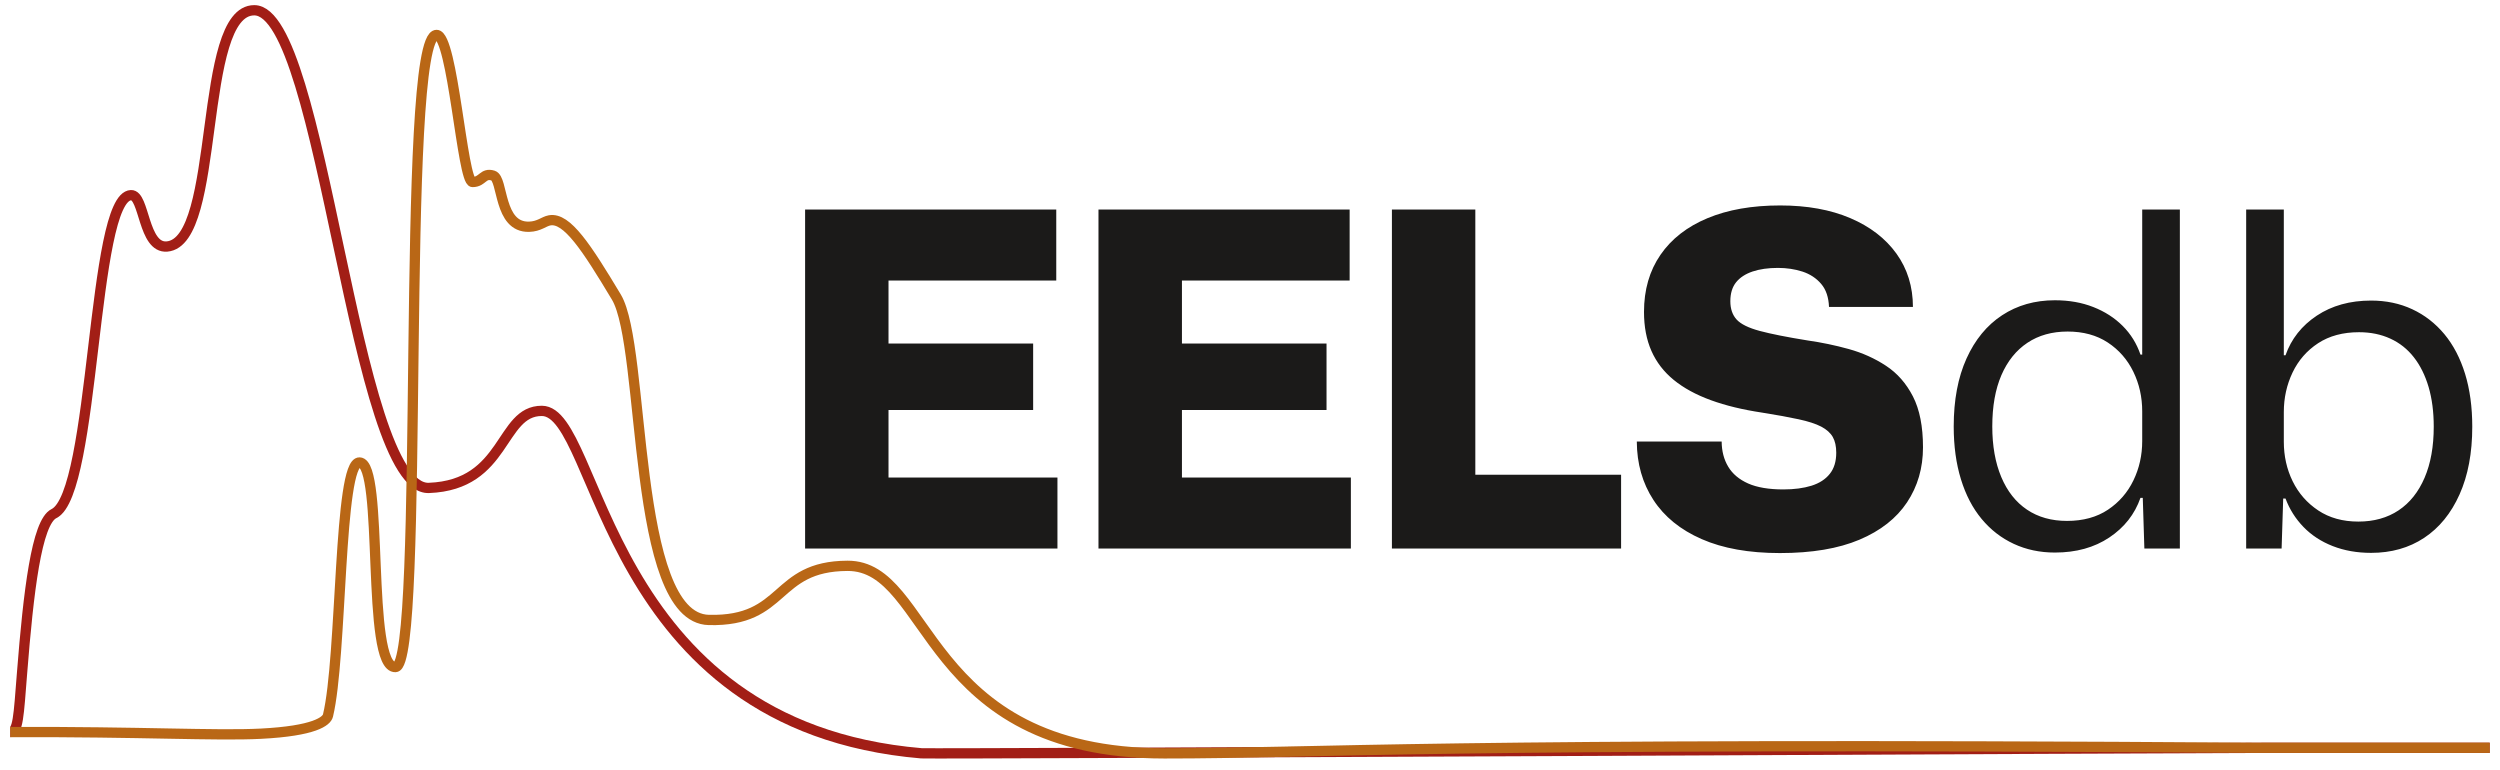
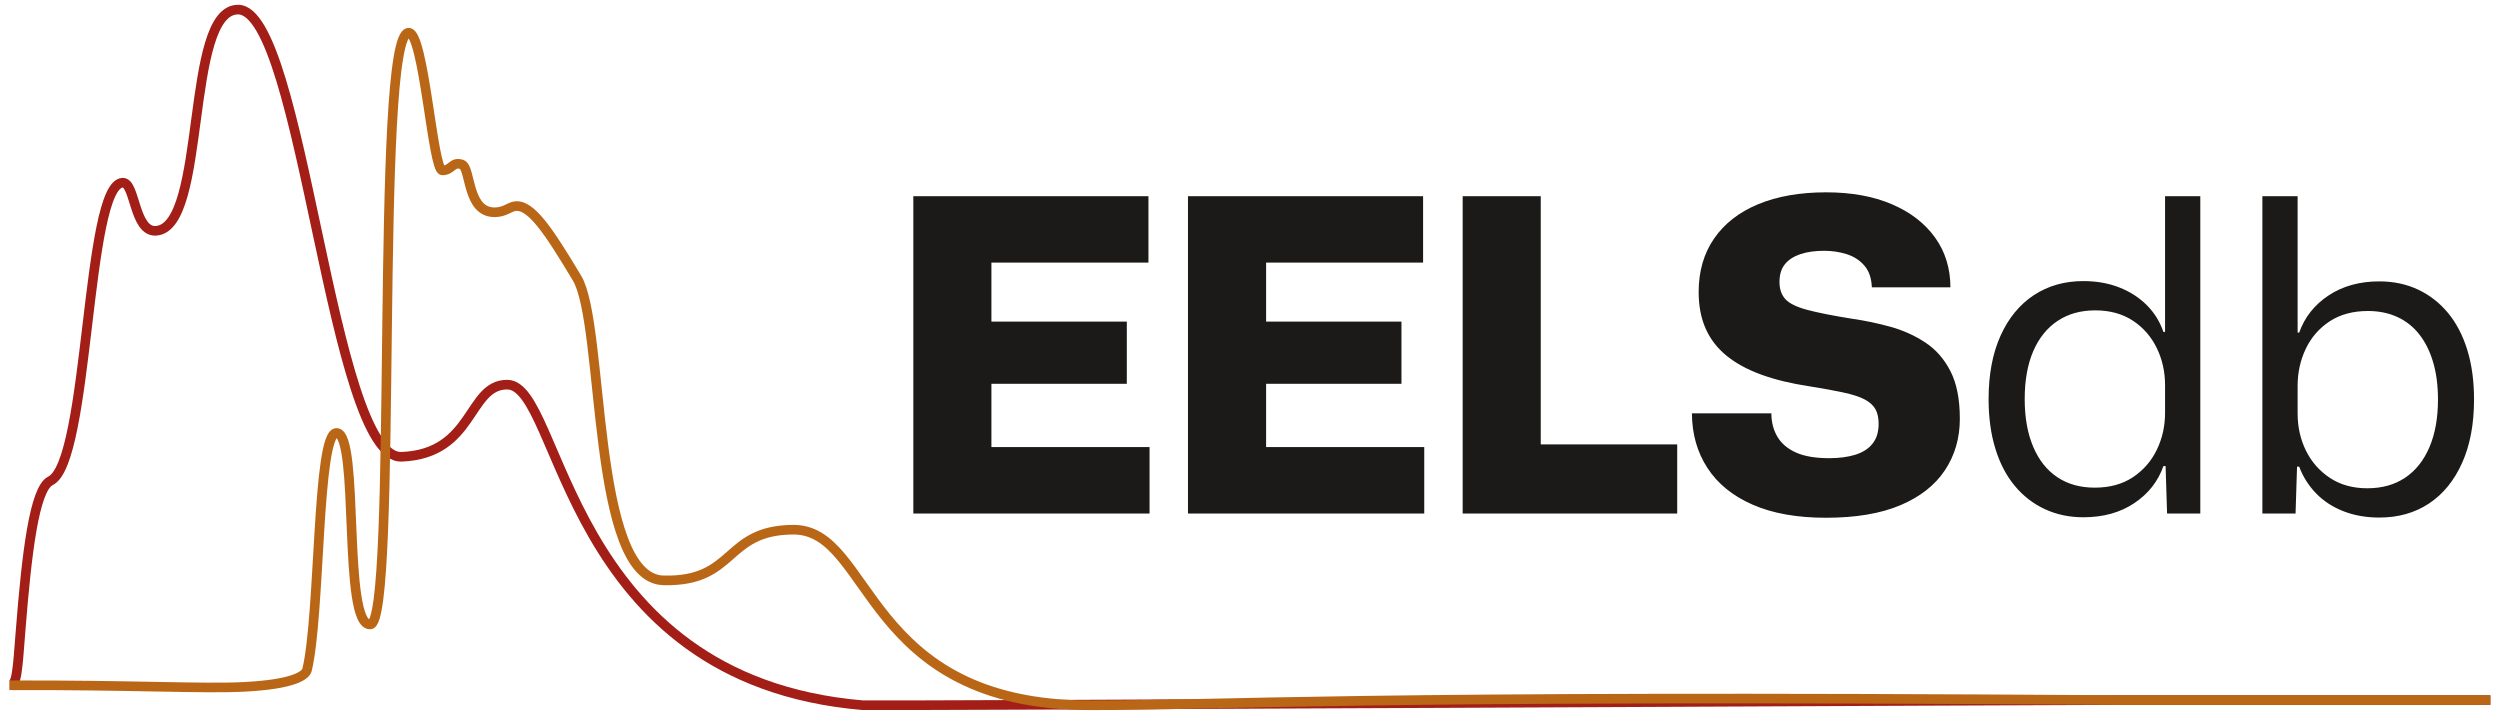
- <svg xmlns="http://www.w3.org/2000/svg" viewBox="6.97 7.4 486.74 149.8">
-   <path fill="#1b1a19" d="M163.72 114.2V48.2H212.62V62.02H176.56L179.96 58.61V103.78L176.56 100.38H212.85V114.2ZM176.56 87.22V74.29H208.12V87.22ZM220.84 114.2V48.2H269.74V62.02H233.69L237.09 58.61V103.78L233.69 100.38H269.98V114.2ZM233.69 87.22V74.29H265.24V87.22ZM277.97 114.2V48.2H294.21V102.29L292.04 99.83H322.59V114.2ZM353.52 115.08Q344.48 115.08 338.28 112.36Q332.08 109.65 328.88 104.73Q325.68 99.82 325.65 93.37H342.17Q342.19 96.17 343.45 98.27Q344.7 100.36 347.32 101.53Q349.94 102.69 354.19 102.69Q357.32 102.69 359.65 101.97Q361.97 101.24 363.22 99.66Q364.48 98.09 364.48 95.54Q364.48 93.68 363.81 92.49Q363.14 91.3 361.55 90.46Q359.95 89.63 357.15 89.03Q354.35 88.42 350.08 87.74Q344.39 86.89 340.06 85.31Q335.73 83.73 332.84 81.37Q329.95 79.01 328.5 75.73Q327.05 72.45 327.05 68.13Q327.05 61.67 330.26 57.01Q333.46 52.36 339.41 49.88Q345.35 47.4 353.56 47.4Q361.44 47.4 367.22 49.87Q373 52.34 376.2 56.78Q379.4 61.23 379.41 67.16H363.07Q362.96 64.34 361.55 62.68Q360.13 61.01 357.91 60.28Q355.68 59.56 353.12 59.56Q350.28 59.56 348.19 60.26Q346.1 60.97 344.98 62.36Q343.86 63.76 343.86 66.05Q343.86 68.26 345.08 69.61Q346.31 70.95 349.58 71.83Q352.86 72.71 358.88 73.68Q362.96 74.26 366.93 75.36Q370.89 76.46 374.17 78.62Q377.45 80.77 379.41 84.58Q381.37 88.4 381.37 94.5Q381.37 100.53 378.26 105.21Q375.15 109.88 368.99 112.48Q362.83 115.08 353.52 115.08ZM407.05 114.98Q402.68 114.98 399.05 113.29Q395.41 111.6 392.79 108.44Q390.16 105.28 388.76 100.72Q387.35 96.16 387.35 90.42Q387.35 82.72 389.84 77.21Q392.33 71.7 396.77 68.78Q401.21 65.86 407.05 65.86Q411.18 65.86 414.53 67.18Q417.89 68.5 420.25 70.86Q422.61 73.22 423.71 76.44H424.05V48.2H431.38V114.2H424.47L424.16 104.33H423.71Q422.03 109.12 417.64 112.05Q413.26 114.98 407.05 114.98ZM409.41 108.82Q414.11 108.82 417.38 106.64Q420.64 104.46 422.34 100.93Q424.05 97.4 424.05 93.27V87.49Q424.05 83.32 422.32 79.77Q420.59 76.22 417.34 74.08Q414.09 71.95 409.53 71.95Q404.98 71.95 401.7 74.14Q398.41 76.33 396.63 80.45Q394.86 84.56 394.86 90.42Q394.86 96.12 396.61 100.28Q398.36 104.44 401.62 106.63Q404.88 108.82 409.41 108.82ZM468.61 115.04Q464.51 115.04 461.14 113.72Q457.77 112.4 455.45 110Q453.12 107.59 451.95 104.46H451.5L451.19 114.2H444.29V48.2H451.62V76.57H451.95Q453.64 71.78 458.05 68.85Q462.47 65.92 468.61 65.92Q473.01 65.92 476.63 67.61Q480.25 69.3 482.88 72.46Q485.5 75.62 486.91 80.18Q488.31 84.74 488.31 90.48Q488.31 98.15 485.83 103.67Q483.36 109.19 478.94 112.12Q474.52 115.04 468.61 115.04ZM466.13 108.95Q470.68 108.95 473.97 106.76Q477.25 104.57 479.03 100.41Q480.81 96.25 480.81 90.48Q480.81 86.17 479.81 82.75Q478.8 79.33 476.93 76.95Q475.07 74.57 472.36 73.33Q469.65 72.08 466.26 72.08Q461.58 72.08 458.3 74.22Q455.02 76.37 453.32 79.93Q451.62 83.5 451.62 87.62V93.4Q451.62 97.58 453.34 101.1Q455.07 104.62 458.32 106.78Q461.58 108.95 466.13 108.95Z" />
-   <path fill="none" stroke="#a21e16" stroke-width="2" d="M8.975,149.924c1.525,0,1.616-2.979,2.292-11.534 c1.24-15.707,2.823-29.341,6.208-30.993c8.078-3.943,7.332-61.687,15-62c2.661-0.109,2.328,10.391,7,10c10.641-0.891,5.828-46,17-46 c13.494,0,19.328,93.557,34,93c15.201-0.578,13.761-15.041,22.001-15c11.465,0.056,11.581,61.37,73.898,66.669 c1.971,0.167,258.765-1.117,260.862-1.065h44.47" />
-   <path fill="none" stroke="#b96716" stroke-width="2" d="M8.975,149.924 c25.75-0.079,40.003,0.77,48.775,0.326c10.484-0.53,12.811-2.435,13.078-3.542c2.767-11.43,2.056-49.396,6.146-49.267 c4.819,0.153,1.181,40.096,7,39.834s0.843-123.072,8-123.072c3.153,0,5,28.631,7,28.631s2-1.867,4-1.245s1.006,10.122,7,9.958 c1.978-0.054,2.851-1.033,4-1.245c3.366-0.621,7.181,5.241,13,14.938s2.847,62.503,18,62.864c15.153,0.36,12.514-10.482,27-10.54 c16.525-0.065,14.399,36.5,61.693,36.515c29.6,0.009,53.017-2.192,213.568-1.08h44.47" />
+ <svg xmlns="http://www.w3.org/2000/svg" viewBox="6.97 7.4 519.94 149.8">
+   <path fill="#1b1a19" d="M196.92 114.2V48.2H245.82V62.02H209.76L213.16 58.61V103.78L209.76 100.38H246.05V114.2ZM209.76 87.22V74.29H241.32V87.22ZM254.04 114.2V48.2H302.94V62.02H266.89L270.29 58.61V103.78L266.89 100.38H303.18V114.2ZM266.89 87.22V74.29H298.44V87.22ZM311.17 114.2V48.2H327.41V102.29L325.24 99.83H355.79V114.2ZM386.72 115.08Q377.68 115.08 371.48 112.36Q365.28 109.65 362.08 104.73Q358.88 99.82 358.85 93.37H375.37Q375.39 96.17 376.65 98.27Q377.9 100.36 380.52 101.53Q383.14 102.69 387.39 102.69Q390.52 102.69 392.85 101.97Q395.17 101.24 396.42 99.66Q397.68 98.09 397.68 95.54Q397.68 93.68 397.01 92.49Q396.34 91.3 394.75 90.46Q393.15 89.63 390.35 89.03Q387.55 88.42 383.28 87.74Q377.59 86.89 373.26 85.31Q368.93 83.73 366.04 81.37Q363.15 79.01 361.7 75.73Q360.25 72.45 360.25 68.13Q360.25 61.67 363.46 57.01Q366.66 52.36 372.61 49.88Q378.55 47.4 386.76 47.4Q394.64 47.4 400.42 49.87Q406.2 52.34 409.4 56.78Q412.6 61.23 412.61 67.16H396.27Q396.16 64.34 394.75 62.68Q393.33 61.01 391.11 60.28Q388.88 59.56 386.32 59.56Q383.48 59.56 381.39 60.26Q379.3 60.97 378.18 62.36Q377.06 63.76 377.06 66.05Q377.06 68.26 378.28 69.61Q379.51 70.95 382.78 71.83Q386.06 72.71 392.08 73.68Q396.16 74.26 400.13 75.36Q404.09 76.46 407.37 78.62Q410.65 80.77 412.61 84.58Q414.57 88.4 414.57 94.5Q414.57 100.53 411.46 105.21Q408.35 109.88 402.19 112.48Q396.03 115.08 386.72 115.08ZM440.25 114.98Q435.88 114.98 432.25 113.29Q428.61 111.6 425.99 108.44Q423.36 105.28 421.96 100.72Q420.55 96.16 420.55 90.42Q420.55 82.72 423.04 77.21Q425.53 71.7 429.97 68.78Q434.41 65.86 440.25 65.86Q444.38 65.86 447.73 67.18Q451.09 68.5 453.45 70.86Q455.81 73.22 456.91 76.44H457.25V48.2H464.58V114.2H457.67L457.36 104.33H456.91Q455.23 109.12 450.84 112.05Q446.46 114.98 440.25 114.98ZM442.61 108.82Q447.31 108.82 450.58 106.64Q453.84 104.46 455.54 100.93Q457.25 97.4 457.25 93.27V87.49Q457.25 83.32 455.52 79.77Q453.79 76.22 450.54 74.08Q447.29 71.95 442.73 71.95Q438.18 71.95 434.9 74.14Q431.61 76.33 429.83 80.45Q428.06 84.56 428.06 90.42Q428.06 96.12 429.81 100.28Q431.56 104.44 434.82 106.63Q438.08 108.82 442.61 108.82ZM501.81 115.04Q497.71 115.04 494.34 113.72Q490.97 112.4 488.65 110Q486.32 107.59 485.15 104.46H484.7L484.39 114.2H477.49V48.2H484.82V76.57H485.15Q486.84 71.78 491.25 68.85Q495.67 65.92 501.81 65.92Q506.21 65.92 509.83 67.61Q513.45 69.3 516.08 72.46Q518.7 75.62 520.11 80.18Q521.51 84.74 521.51 90.48Q521.51 98.15 519.03 103.67Q516.56 109.19 512.14 112.12Q507.72 115.04 501.81 115.04ZM499.33 108.95Q503.88 108.95 507.17 106.76Q510.45 104.57 512.23 100.41Q514.01 96.25 514.01 90.48Q514.01 86.17 513.01 82.75Q512 79.33 510.13 76.95Q508.27 74.57 505.56 73.33Q502.85 72.08 499.46 72.08Q494.78 72.08 491.5 74.22Q488.22 76.37 486.52 79.93Q484.82 83.5 484.82 87.62V93.4Q484.82 97.58 486.54 101.1Q488.27 104.62 491.52 106.78Q494.78 108.95 499.33 108.95Z" />
+   <path fill="none" stroke="#a21e16" stroke-width="2" d="M8.975,149.924c1.525,0,1.616-2.979,2.292-11.534 c1.24-15.707,2.823-29.341,6.208-30.993c8.078-3.943,7.332-61.687,15-62c2.661-0.109,2.328,10.391,7,10c10.641-0.891,5.828-46,17-46 c13.494,0,19.328,93.557,34,93c15.201-0.578,13.761-15.041,22.001-15c11.465,0.056,11.581,61.37,73.898,66.669 c1.971,0.167,258.765-1.117,260.862-1.065h77.67" />
+   <path fill="none" stroke="#b96716" stroke-width="2" d="M8.975,149.924 c25.75-0.079,40.003,0.77,48.775,0.326c10.484-0.53,12.811-2.435,13.078-3.542c2.767-11.43,2.056-49.396,6.146-49.267 c4.819,0.153,1.181,40.096,7,39.834s0.843-123.072,8-123.072c3.153,0,5,28.631,7,28.631s2-1.867,4-1.245s1.006,10.122,7,9.958 c1.978-0.054,2.851-1.033,4-1.245c3.366-0.621,7.181,5.241,13,14.938s2.847,62.503,18,62.864c15.153,0.36,12.514-10.482,27-10.54 c16.525-0.065,14.399,36.5,61.693,36.515c29.6,0.009,53.017-2.192,213.568-1.08h77.67" />
</svg>
